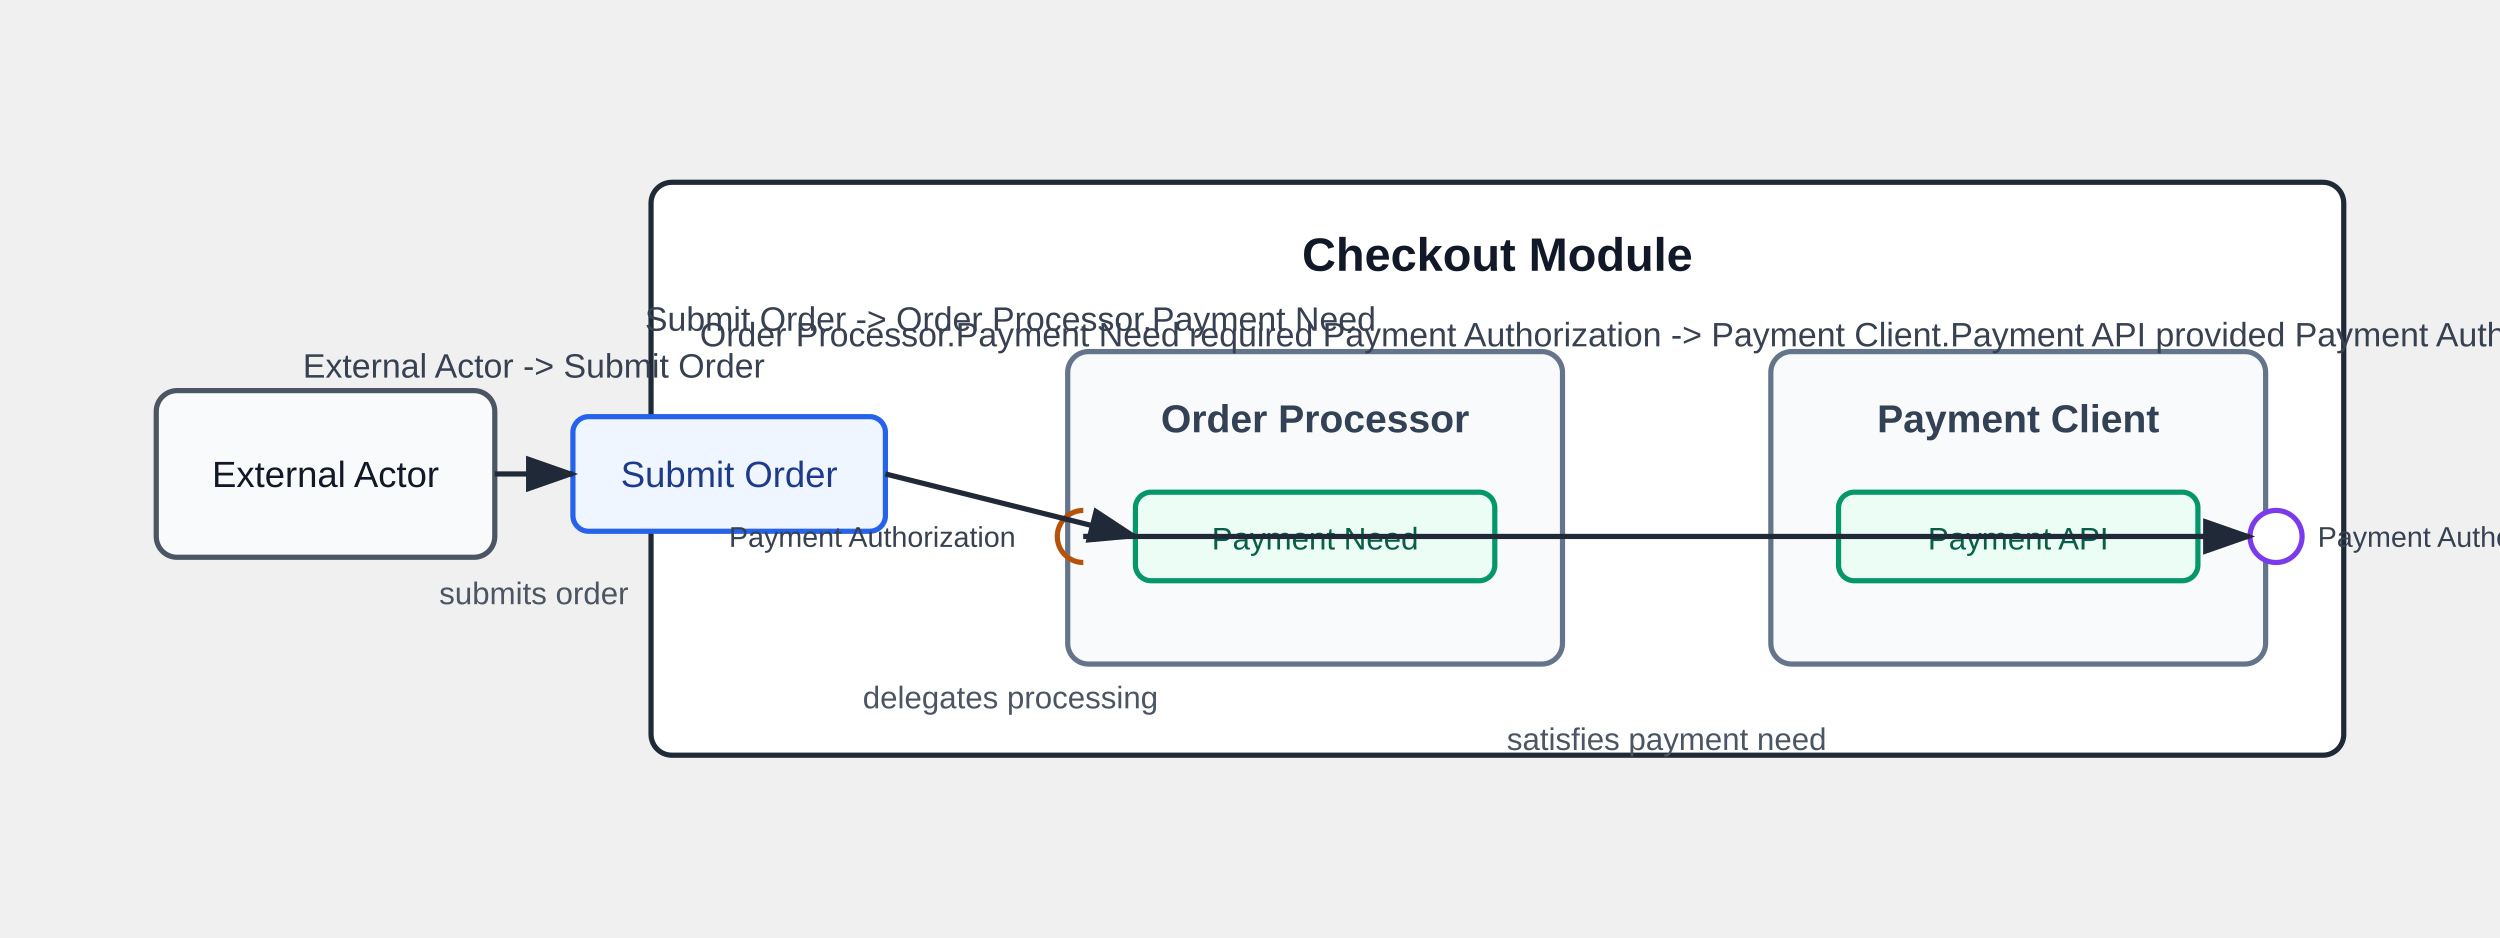
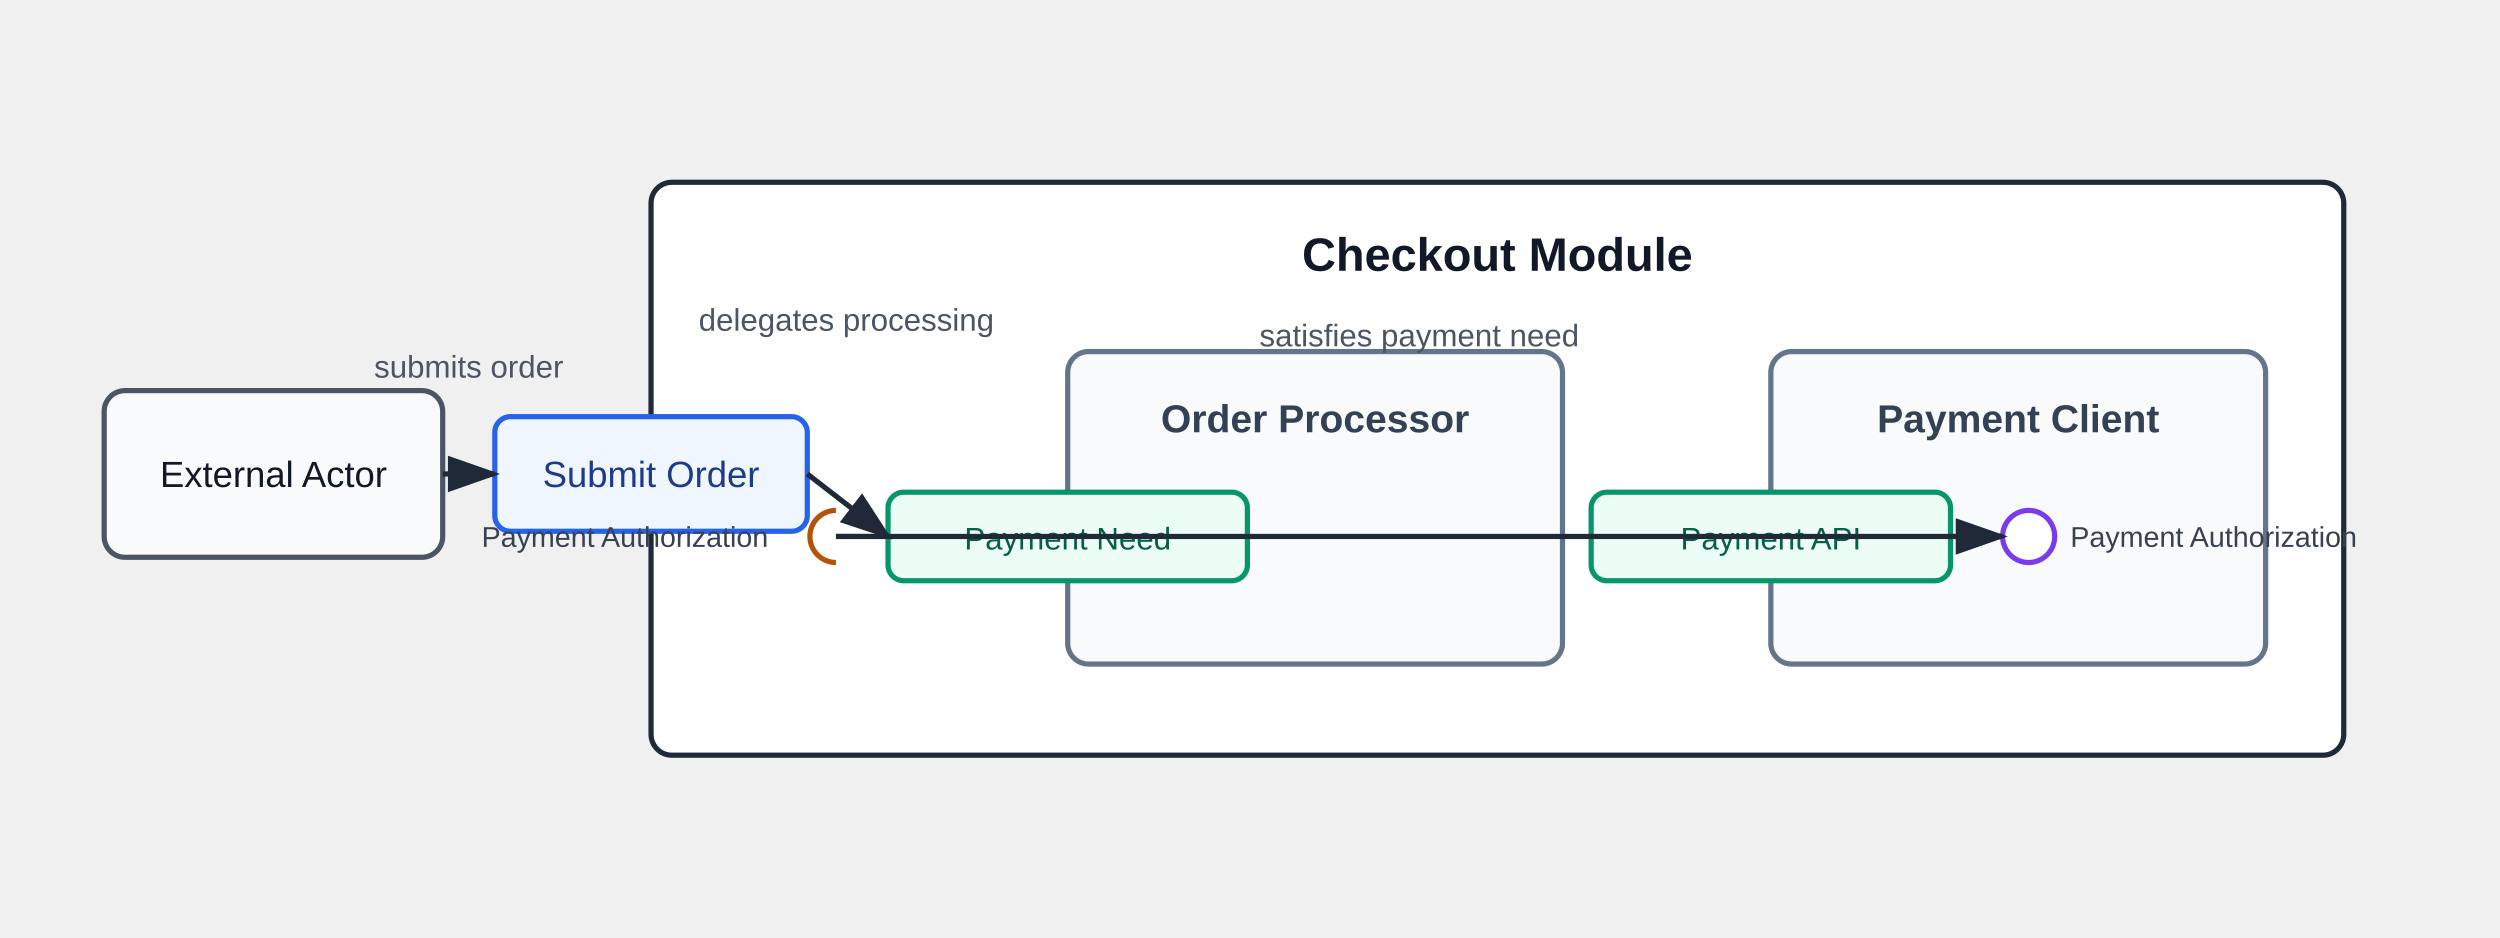
<svg xmlns="http://www.w3.org/2000/svg" width="960" height="360" viewBox="0 0 960 360" role="img" aria-labelledby="title desc">
  <defs>
    <marker id="arrowhead" markerWidth="10" markerHeight="7" refX="9" refY="3.5" orient="auto">
      <polygon points="0 0, 10 3.5, 0 7" fill="#1f2937" />
    </marker>
  </defs>
  <rect x="250" y="70" width="650" height="220" rx="8" fill="#ffffff" stroke="#1f2937" stroke-width="2" />
  <text x="575" y="104" text-anchor="middle" font-family="Arial, sans-serif" font-size="18" font-weight="700" fill="#111827">Checkout Module</text>
-   <rect x="220" y="160" width="120" height="44" rx="6" fill="#eff6ff" stroke="#2563eb" stroke-width="2" />
-   <text x="280" y="187" text-anchor="middle" font-family="Arial, sans-serif" font-size="14" fill="#1e3a8a">Submit Order</text>
+   <rect x="190" y="160" width="120" height="44" rx="6" fill="#eff6ff" stroke="#2563eb" stroke-width="2" />
+   <text x="250" y="187" text-anchor="middle" font-family="Arial, sans-serif" font-size="14" fill="#1e3a8a">Submit Order</text>
  <rect x="410" y="135" width="190" height="120" rx="8" fill="#f8fafc" stroke="#64748b" stroke-width="2" />
  <text x="505" y="166" text-anchor="middle" font-family="Arial, sans-serif" font-size="15" font-weight="700" fill="#334155">Order Processor</text>
-   <rect x="436" y="189" width="138" height="34" rx="6" fill="#ecfdf5" stroke="#059669" stroke-width="2" />
-   <text x="505" y="211" text-anchor="middle" font-family="Arial, sans-serif" font-size="12" fill="#065f46">Payment Need</text>
-   <line x1="436" y1="206" x2="416" y2="206" stroke="#6b7280" stroke-width="2" />
-   <path data-interface-role="required" data-owner="order_processor" data-port="payment_need" data-interface="payment_authorization" d="M 416 196 A 10 10 0 0 0 416 216" fill="none" stroke="#b45309" stroke-width="2" />
-   <text x="390" y="210" text-anchor="end" font-family="Arial, sans-serif" font-size="11" fill="#374151">Payment Authorization</text>
+   <rect x="341" y="189" width="138" height="34" rx="6" fill="#ecfdf5" stroke="#059669" stroke-width="2" />
+   <text x="410" y="211" text-anchor="middle" font-family="Arial, sans-serif" font-size="12" fill="#065f46">Payment Need</text>
+   <line x1="341" y1="206" x2="321" y2="206" stroke="#6b7280" stroke-width="2" />
+   <path data-interface-role="required" data-owner="order_processor" data-port="payment_need" data-interface="payment_authorization" d="M 321 196 A 10 10 0 0 0 321 216" fill="none" stroke="#b45309" stroke-width="2" />
+   <text x="295" y="210" text-anchor="end" font-family="Arial, sans-serif" font-size="11" fill="#374151">Payment Authorization</text>
  <rect x="680" y="135" width="190" height="120" rx="8" fill="#f8fafc" stroke="#64748b" stroke-width="2" />
  <text x="775" y="166" text-anchor="middle" font-family="Arial, sans-serif" font-size="15" font-weight="700" fill="#334155">Payment Client</text>
-   <rect x="706" y="189" width="138" height="34" rx="6" fill="#ecfdf5" stroke="#059669" stroke-width="2" />
-   <text x="775" y="211" text-anchor="middle" font-family="Arial, sans-serif" font-size="12" fill="#065f46">Payment API</text>
-   <line x1="844" y1="206" x2="864" y2="206" stroke="#6b7280" stroke-width="2" />
-   <circle data-interface-role="provided" data-owner="payment_client" data-port="payment_api" data-interface="payment_authorization" cx="874" cy="206" r="10" fill="#ffffff" stroke="#7c3aed" stroke-width="2" />
-   <text x="890" y="210" text-anchor="start" font-family="Arial, sans-serif" font-size="11" fill="#374151">Payment Authorization</text>
-   <rect x="60" y="150" width="130" height="64" rx="8" fill="#f9fafb" stroke="#4b5563" stroke-width="2" />
-   <text x="125" y="187" text-anchor="middle" font-family="Arial, sans-serif" font-size="14" fill="#111827">External Actor</text>
-   <line x1="190" y1="182" x2="220" y2="182" stroke="#1f2937" stroke-width="2" marker-end="url(#arrowhead)" />
-   <text x="205" y="145" text-anchor="middle" font-family="Arial, sans-serif" font-size="13" fill="#374151">External Actor -&gt; Submit Order</text>
-   <text x="205" y="232" text-anchor="middle" font-family="Arial, sans-serif" font-size="12" fill="#4b5563">submits order</text>
-   <line x1="340" y1="182" x2="436" y2="206" stroke="#1f2937" stroke-width="2" marker-end="url(#arrowhead)" />
-   <text x="388" y="127" text-anchor="middle" font-family="Arial, sans-serif" font-size="13" fill="#374151">Submit Order -&gt; Order Processor.Payment Need</text>
-   <text x="388" y="272" text-anchor="middle" font-family="Arial, sans-serif" font-size="12" fill="#4b5563">delegates processing</text>
-   <line x1="416" y1="206" x2="864" y2="206" stroke="#1f2937" stroke-width="2" marker-end="url(#arrowhead)" />
-   <text x="640" y="133" text-anchor="middle" font-family="Arial, sans-serif" font-size="13" fill="#374151">Order Processor.Payment Need required Payment Authorization -&gt; Payment Client.Payment API provided Payment Authorization</text>
-   <text x="640" y="288" text-anchor="middle" font-family="Arial, sans-serif" font-size="12" fill="#4b5563">satisfies payment need</text>
+   <rect x="611" y="189" width="138" height="34" rx="6" fill="#ecfdf5" stroke="#059669" stroke-width="2" />
+   <text x="680" y="211" text-anchor="middle" font-family="Arial, sans-serif" font-size="12" fill="#065f46">Payment API</text>
+   <line x1="749" y1="206" x2="769" y2="206" stroke="#6b7280" stroke-width="2" />
+   <circle data-interface-role="provided" data-owner="payment_client" data-port="payment_api" data-interface="payment_authorization" cx="779" cy="206" r="10" fill="#ffffff" stroke="#7c3aed" stroke-width="2" />
+   <text x="795" y="210" text-anchor="start" font-family="Arial, sans-serif" font-size="11" fill="#374151">Payment Authorization</text>
+   <rect x="40" y="150" width="130" height="64" rx="8" fill="#f9fafb" stroke="#4b5563" stroke-width="2" />
+   <text x="105" y="187" text-anchor="middle" font-family="Arial, sans-serif" font-size="14" fill="#111827">External Actor</text>
+   <line x1="170" y1="182" x2="190" y2="182" stroke="#1f2937" stroke-width="2" marker-end="url(#arrowhead)" />
+   <text x="180" y="145" text-anchor="middle" font-family="Arial, sans-serif" font-size="12" fill="#4b5563">submits order</text>
+   <line x1="310" y1="182" x2="341" y2="206" stroke="#1f2937" stroke-width="2" marker-end="url(#arrowhead)" />
+   <text x="325" y="127" text-anchor="middle" font-family="Arial, sans-serif" font-size="12" fill="#4b5563">delegates processing</text>
+   <line x1="321" y1="206" x2="769" y2="206" stroke="#1f2937" stroke-width="2" marker-end="url(#arrowhead)" />
+   <text x="545" y="133" text-anchor="middle" font-family="Arial, sans-serif" font-size="12" fill="#4b5563">satisfies payment need</text>
</svg>
